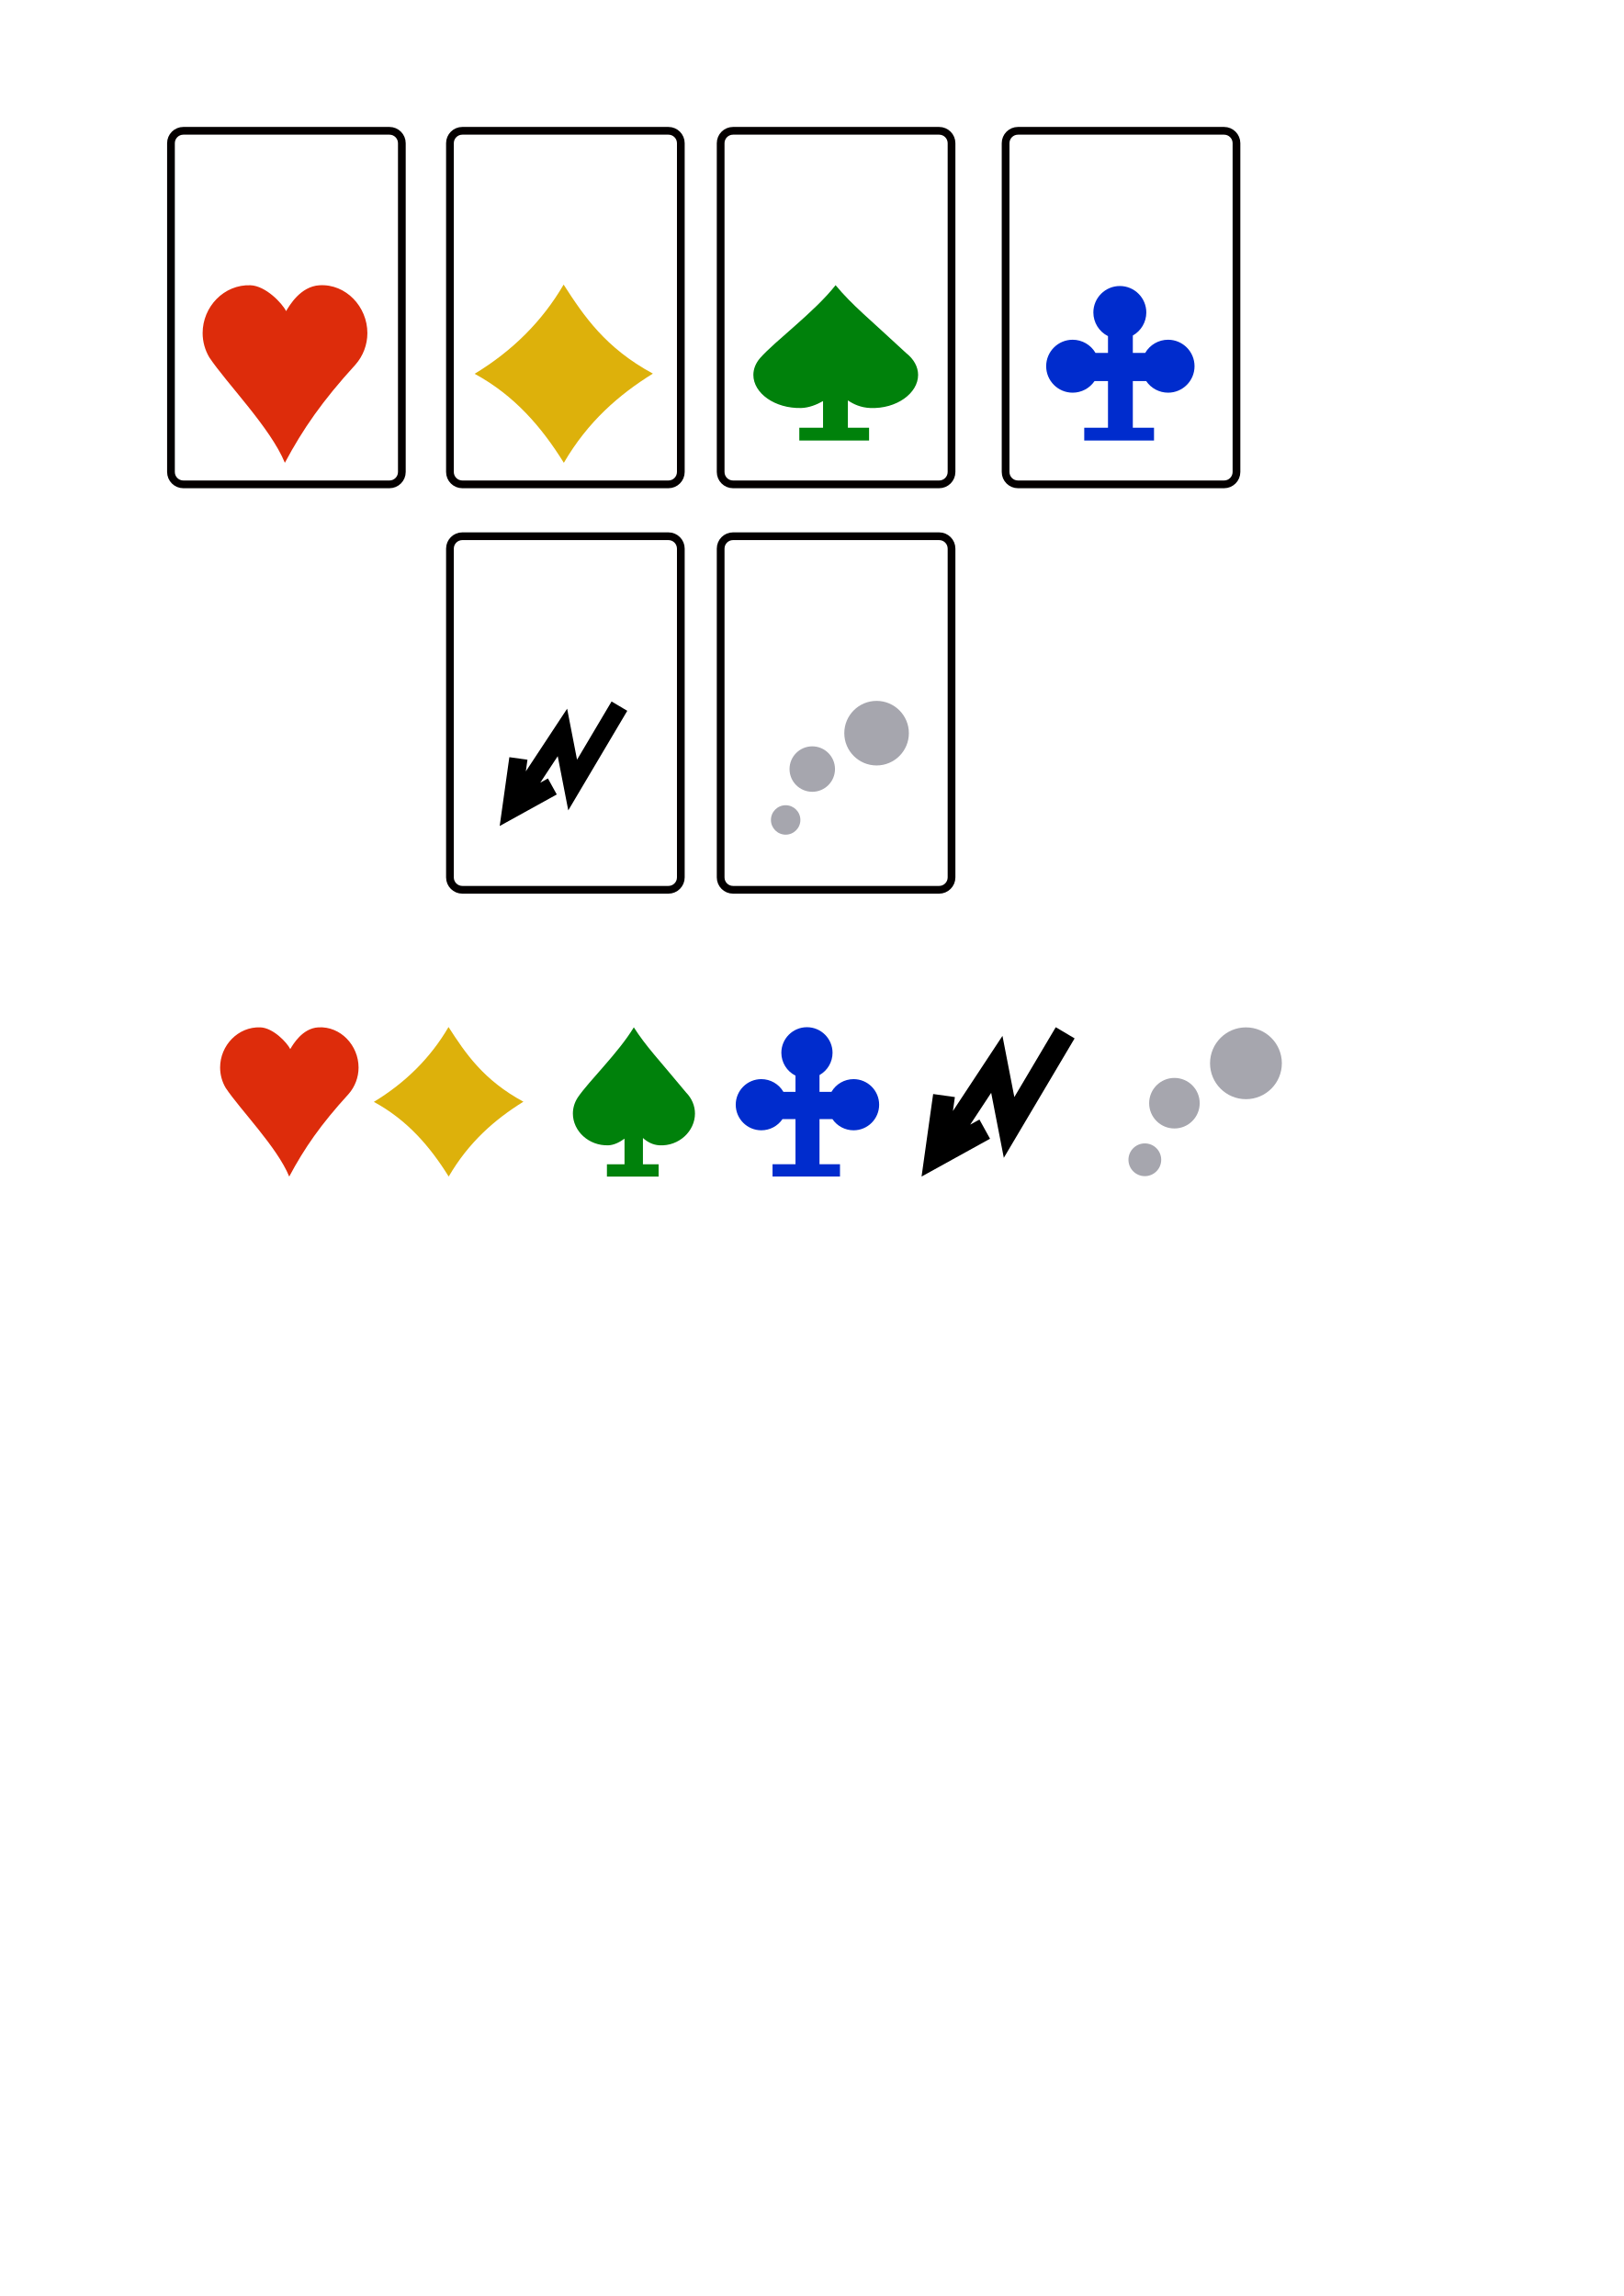
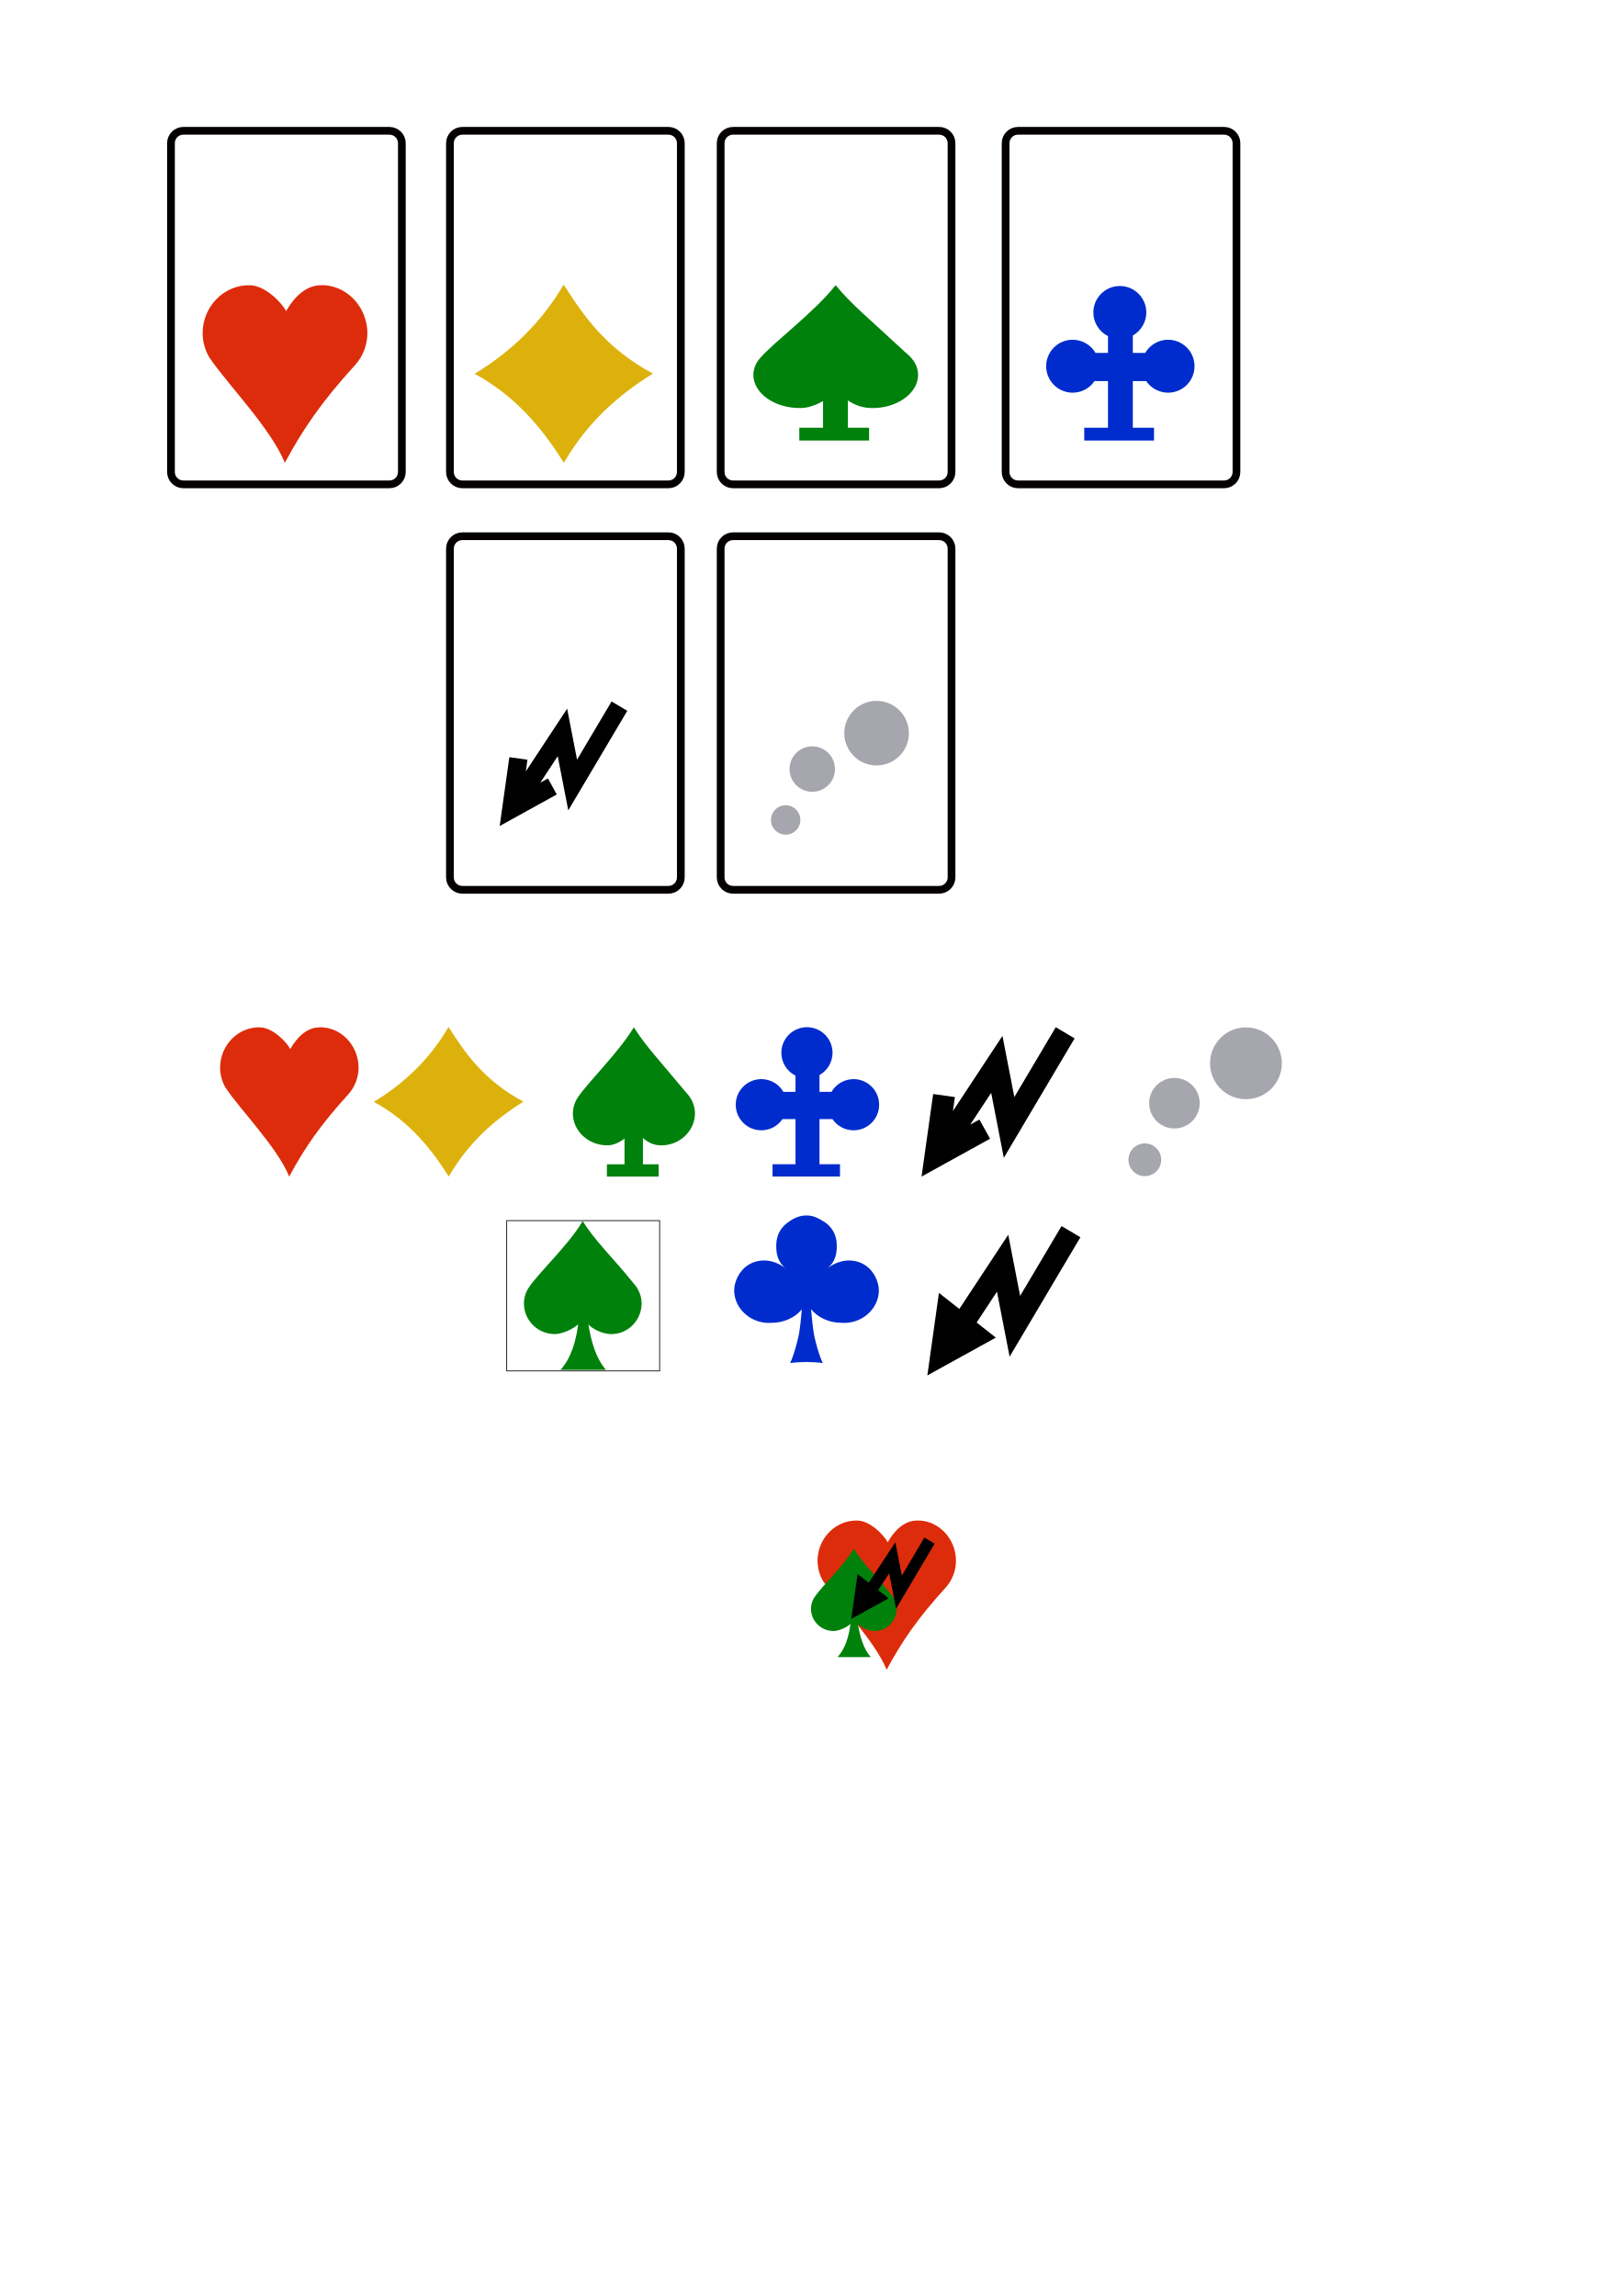
<svg xmlns="http://www.w3.org/2000/svg" width="210mm" height="297mm" viewBox="0 0 210 297" version="1.1" id="svg8">
  <defs id="defs2" />
  <g id="layer1">
+     <path style="fill:#002ccd;fill-opacity:1;stroke:none;stroke-width:0.378;stroke-linecap:square;stroke-linejoin:miter;stroke-miterlimit:4;stroke-dasharray:none;stroke-opacity:1" d="M 394.18 594.23 C 390.399 594.23 387.284 596.003 384.895 597.795 C 381.625 600.289 379.564 603.715 379.445 608.633 C 379.285 615.289 381.565 618.279 384.953 620.848 C 378.433 615.232 370.92 615.2 365.824 618.393 C 361.279 621.24 358.766 626.781 358.877 631.207 C 359.098 640.077 367.374 647.422 377.092 646.738 C 383.047 646.737 388.567 644.253 391.951 640.17 C 391.574 644.197 391.233 648.19 390.566 652.178 C 389.624 656.557 388.45 660.879 386.984 664.719 C 386.739 665.28 386.482 665.843 386.209 666.406 C 391.026 665.717 397.544 665.713 402.213 666.406 C 401.935 665.833 401.672 665.261 401.424 664.689 C 400.102 661.238 399.002 657.396 398.084 653.477 C 397.255 649.026 396.883 644.576 396.463 640.082 C 399.84 644.217 405.395 646.736 411.393 646.738 C 421.111 647.422 429.386 640.077 429.607 631.207 C 429.718 626.781 427.206 621.24 422.66 618.393 C 417.564 615.2 410.051 615.232 403.531 620.848 C 406.92 618.279 409.199 615.289 409.039 608.633 C 408.921 603.715 406.859 600.289 403.59 597.795 C 400.329 595.764 397.96 594.23 394.18 594.23 z " transform="scale(0.2645833)" id="path860" />
    <rect style="fill:none;fill-opacity:1;stroke:#040000;stroke-width:1;stroke-miterlimit:4;stroke-dasharray:none;stroke-opacity:1" id="rect815" width="29.86" height="45.735" x="22.112" y="16.92" rx="1.604" ry="1.604" />
    <path style="fill:#dd2c0b;fill-opacity:1;stroke:none;stroke-width:1;stroke-miterlimit:4;stroke-dasharray:none;stroke-opacity:1" d="m 36.843,59.867 c -1.84,-4.507 -7.513,-10.256 -9.77,-13.635 -0.564,-0.951 -0.863,-2.037 -0.866,-3.143 1.15e-4,-3.418 2.774,-6.315 6.19,-6.189 1.972,0.073 4.105,2.331 4.604,3.344 0.421,-0.699 1.848,-3.2 4.325,-3.344 3.412,-0.198 6.189,2.771 6.189,6.189 -0.002,1.503 -0.55,2.953 -1.543,4.081 -4.277,4.685 -6.777,8.292 -9.13,12.697 z" id="path817" />
    <flowRoot xml:space="preserve" id="flowRoot827" style="font-style:normal;font-weight:normal;font-size:10.583px;line-height:1.25;font-family:sans-serif;text-align:center;letter-spacing:0px;word-spacing:0px;text-anchor:middle;fill:#000000;fill-opacity:1;stroke:none;stroke-width:0.265" transform="translate(0.5291667)">
      <flowRegion id="flowRegion829" style="text-align:center;text-anchor:middle;stroke-width:0.265">
        <rect id="rect831" width="21.261" height="15.875" x="26.364" y="20.794" style="text-align:center;text-anchor:middle;stroke-width:0.265" />
      </flowRegion>
      <flowPara id="flowPara833" style="font-style:normal;font-variant:normal;font-weight:bold;font-stretch:normal;font-size:12.7px;font-family:sans-serif;-inkscape-font-specification:'sans-serif Bold';stroke-width:0.265">13</flowPara>
    </flowRoot>
    <rect ry="1.604" rx="1.604" y="16.92" x="58.193" height="45.735" width="29.86" id="rect835" style="fill:none;fill-opacity:1;stroke:#040000;stroke-width:1;stroke-miterlimit:4;stroke-dasharray:none;stroke-opacity:1" />
    <flowRoot transform="translate(36.61055)" style="font-style:normal;font-weight:normal;font-size:10.583px;line-height:1.25;font-family:sans-serif;text-align:center;letter-spacing:0px;word-spacing:0px;text-anchor:middle;fill:#000000;fill-opacity:1;stroke:none;stroke-width:0.265" id="flowRoot845" xml:space="preserve">
      <flowRegion style="text-align:center;text-anchor:middle;stroke-width:0.265" id="flowRegion841">
        <rect style="text-align:center;text-anchor:middle;stroke-width:0.265" y="20.794" x="26.364" height="15.875" width="21.261" id="rect839" />
      </flowRegion>
      <flowPara style="font-style:normal;font-variant:normal;font-weight:bold;font-stretch:normal;font-size:12.7px;font-family:sans-serif;-inkscape-font-specification:'sans-serif Bold';stroke-width:0.265" id="flowPara843">5</flowPara>
    </flowRoot>
    <path style="fill:#ddb10b;fill-opacity:1;stroke:none;stroke-width:1;stroke-miterlimit:4;stroke-dasharray:none;stroke-opacity:1" d="m 72.897,36.814 c 2.643,4.111 5.415,8.192 11.54,11.513 -4.376,2.724 -8.396,6.191 -11.513,11.54 C 70.053,55.247 66.537,51.144 61.385,48.354 66.313,45.366 70.15,41.52 72.897,36.814 Z" id="rect847" />
    <rect style="fill:none;fill-opacity:1;stroke:#040000;stroke-width:1;stroke-miterlimit:4;stroke-dasharray:none;stroke-opacity:1" id="rect852" width="29.86" height="45.735" x="93.205" y="16.92" rx="1.604" ry="1.604" />
    <flowRoot xml:space="preserve" id="flowRoot860" style="font-style:normal;font-weight:normal;font-size:10.583px;line-height:1.25;font-family:sans-serif;text-align:center;letter-spacing:0px;word-spacing:0px;text-anchor:middle;fill:#000000;fill-opacity:1;stroke:none;stroke-width:0.265" transform="translate(71.62286)">
      <flowRegion id="flowRegion856" style="text-align:center;text-anchor:middle;stroke-width:0.265">
        <rect id="rect854" width="21.261" height="15.875" x="26.364" y="20.794" style="text-align:center;text-anchor:middle;stroke-width:0.265" />
      </flowRegion>
      <flowPara id="flowPara858" style="font-style:normal;font-variant:normal;font-weight:bold;font-stretch:normal;font-size:12.7px;font-family:sans-serif;-inkscape-font-specification:'sans-serif Bold';stroke-width:0.265">11</flowPara>
    </flowRoot>
    <path style="fill:#00810b;fill-opacity:1;stroke:none;stroke-width:3.78;stroke-miterlimit:4;stroke-dasharray:none;stroke-opacity:1" d="M 408.455 139.428 C 398.149 152.552 378.878 166.713 371.529 175.076 C 369.397 177.564 368.267 180.401 368.258 183.293 C 368.258 192.23 378.741 199.804 391.652 199.475 C 395.334 199.381 399.161 197.892 402.322 196.09 L 402.322 209.127 L 390.715 209.127 L 390.715 215.377 L 424.822 215.377 L 424.822 209.127 L 414.465 209.127 L 414.465 195.748 C 417.168 197.618 420.802 199.29 425.398 199.475 C 438.296 199.992 448.791 192.23 448.791 183.293 C 448.783 179.364 446.713 175.572 442.961 172.623 C 424.783 155.676 416.644 149.299 408.455 139.428 z " transform="scale(0.2645833)" id="path864" />
    <rect ry="1.604" rx="1.604" y="16.92" x="130.058" height="45.735" width="29.86" id="rect871" style="fill:none;fill-opacity:1;stroke:#040000;stroke-width:1;stroke-miterlimit:4;stroke-dasharray:none;stroke-opacity:1" />
    <flowRoot transform="translate(108.4755)" style="font-style:normal;font-weight:normal;font-size:10.583px;line-height:1.25;font-family:sans-serif;text-align:center;letter-spacing:0px;word-spacing:0px;text-anchor:middle;fill:#000000;fill-opacity:1;stroke:none;stroke-width:0.265" id="flowRoot879" xml:space="preserve">
      <flowRegion style="text-align:center;text-anchor:middle;stroke-width:0.265" id="flowRegion875">
        <rect style="text-align:center;text-anchor:middle;stroke-width:0.265" y="20.794" x="26.364" height="15.875" width="21.261" id="rect873" />
      </flowRegion>
      <flowPara style="font-style:normal;font-variant:normal;font-weight:bold;font-stretch:normal;font-size:12.7px;font-family:sans-serif;-inkscape-font-specification:'sans-serif Bold';stroke-width:0.265" id="flowPara877">1</flowPara>
    </flowRoot>
    <path style="fill:#002ccd;fill-opacity:1;stroke:none;stroke-width:3.78;stroke-miterlimit:4;stroke-dasharray:none;stroke-opacity:1" d="M 547.398 139.832 A 12.943 12.943 0 0 0 534.457 152.775 A 12.943 12.943 0 0 0 541.607 164.334 L 541.607 172.537 L 535.504 172.537 A 12.943 12.943 0 0 0 524.332 166.098 A 12.943 12.943 0 0 0 511.391 179.039 A 12.943 12.943 0 0 0 524.332 191.982 A 12.943 12.943 0 0 0 535.045 186.301 L 541.607 186.301 L 541.607 209.127 L 530 209.127 L 530 215.377 L 564.107 215.377 L 564.107 209.127 L 553.75 209.127 L 553.75 186.301 L 560.271 186.301 A 12.943 12.943 0 0 0 570.971 191.982 A 12.943 12.943 0 0 0 583.914 179.039 A 12.943 12.943 0 0 0 570.971 166.098 A 12.943 12.943 0 0 0 559.795 172.537 L 553.75 172.537 L 553.75 164.035 A 12.943 12.943 0 0 0 560.342 152.775 A 12.943 12.943 0 0 0 547.398 139.832 z " transform="scale(0.2645833)" id="path881" />
    <rect style="fill:none;fill-opacity:1;stroke:#040000;stroke-width:1;stroke-miterlimit:4;stroke-dasharray:none;stroke-opacity:1" id="rect920" width="29.86" height="45.735" x="58.193" y="69.364" rx="1.604" ry="1.604" />
    <flowRoot xml:space="preserve" id="flowRoot928" style="font-style:normal;font-weight:normal;font-size:10.583px;line-height:1.25;font-family:sans-serif;text-align:center;letter-spacing:0px;word-spacing:0px;text-anchor:middle;fill:#000000;fill-opacity:1;stroke:none;stroke-width:0.265" transform="translate(36.61055,52.4442)">
      <flowRegion id="flowRegion924" style="text-align:center;text-anchor:middle;stroke-width:0.265">
        <rect id="rect922" width="21.261" height="15.875" x="26.364" y="20.794" style="text-align:center;text-anchor:middle;stroke-width:0.265" />
      </flowRegion>
      <flowPara id="flowPara926" style="font-style:normal;font-variant:normal;font-weight:bold;font-stretch:normal;font-size:12.7px;font-family:sans-serif;-inkscape-font-specification:'sans-serif Bold';stroke-width:0.265">Z</flowPara>
    </flowRoot>
    <rect ry="1.604" rx="1.604" y="69.364" x="93.205" height="45.735" width="29.86" id="rect932" style="fill:none;fill-opacity:1;stroke:#040000;stroke-width:1;stroke-miterlimit:4;stroke-dasharray:none;stroke-opacity:1" />
    <flowRoot transform="translate(71.62286,52.4442)" style="font-style:normal;font-weight:normal;font-size:10.583px;line-height:1.25;font-family:sans-serif;text-align:center;letter-spacing:0px;word-spacing:0px;text-anchor:middle;fill:#000000;fill-opacity:1;stroke:none;stroke-width:0.265" id="flowRoot940" xml:space="preserve">
      <flowRegion style="text-align:center;text-anchor:middle;stroke-width:0.265" id="flowRegion936">
        <rect style="text-align:center;text-anchor:middle;stroke-width:0.265" y="20.794" x="26.364" height="15.875" width="21.261" id="rect934" />
      </flowRegion>
      <flowPara style="font-style:normal;font-variant:normal;font-weight:bold;font-stretch:normal;font-size:12.7px;font-family:sans-serif;-inkscape-font-specification:'sans-serif Bold';stroke-width:0.265" id="flowPara938">N</flowPara>
    </flowRoot>
    <path style="color:#000000;font-style:normal;font-variant:normal;font-weight:normal;font-stretch:normal;font-size:medium;line-height:normal;font-family:sans-serif;font-variant-ligatures:normal;font-variant-position:normal;font-variant-caps:normal;font-variant-numeric:normal;font-variant-alternates:normal;font-feature-settings:normal;text-indent:0;text-align:start;text-decoration:none;text-decoration-line:none;text-decoration-style:solid;text-decoration-color:#000000;letter-spacing:normal;word-spacing:normal;text-transform:none;writing-mode:lr-tb;direction:ltr;text-orientation:mixed;dominant-baseline:auto;baseline-shift:baseline;text-anchor:start;white-space:normal;shape-padding:0;clip-rule:nonzero;display:inline;overflow:visible;visibility:visible;opacity:1;isolation:auto;mix-blend-mode:normal;color-interpolation:sRGB;color-interpolation-filters:linearRGB;solid-color:#000000;solid-opacity:1;vector-effect:none;fill:#000000;fill-opacity:1;fill-rule:nonzero;stroke:none;stroke-width:8.939;stroke-linecap:butt;stroke-linejoin:miter;stroke-miterlimit:4;stroke-dasharray:none;stroke-dashoffset:0;stroke-opacity:1;color-rendering:auto;image-rendering:auto;shape-rendering:auto;text-rendering:auto;enable-background:accumulate" d="M 298.945 342.955 L 282.07 371.42 L 277.227 346.484 L 257.039 377.115 L 257.215 375.855 L 257.834 371.428 L 248.984 370.188 L 248.355 374.615 L 244.26 403.826 L 268.25 390.576 L 272.162 388.412 L 267.838 380.588 L 264.086 382.662 L 272.629 369.699 L 277.781 396.193 L 306.629 347.51 L 298.945 342.955 z " transform="scale(0.2645833)" id="path944" />
    <path id="path952" style="fill:#a6a6ae;fill-opacity:1;stroke:none;stroke-width:2.365;stroke-linecap:square;stroke-linejoin:miter;stroke-miterlimit:4;stroke-dasharray:none;stroke-opacity:1" d="m 117.548,94.839 a 4.176,4.176 0 0 1 -4.176,4.176 4.176,4.176 0 0 1 -4.176,-4.176 4.176,4.176 0 0 1 4.176,-4.176 4.176,4.176 0 0 1 4.176,4.176 z m -9.555,4.644 a 2.94,2.94 0 0 1 -2.94,2.94 2.94,2.94 0 0 1 -2.94,-2.94 2.94,2.94 0 0 1 2.94,-2.94 2.94,2.94 0 0 1 2.94,2.94 z m -4.477,6.582 a 1.904,1.904 0 0 1 -1.904,1.904 1.904,1.904 0 0 1 -1.904,-1.904 1.904,1.904 0 0 1 1.904,-1.904 1.904,1.904 0 0 1 1.904,1.904 z" />
    <path id="path963" d="m 37.405,152.194 c -1.546,-3.788 -6.313,-8.618 -8.21,-11.458 -0.474,-0.8 -0.725,-1.712 -0.727,-2.641 9.7e-5,-2.873 2.331,-5.307 5.202,-5.201 1.657,0.061 3.449,1.959 3.869,2.81 0.354,-0.587 1.553,-2.69 3.634,-2.81 2.868,-0.166 5.201,2.329 5.201,5.201 -0.001,1.263 -0.462,2.482 -1.296,3.43 -3.594,3.937 -5.695,6.968 -7.672,10.67 z" style="fill:#dd2c0b;fill-opacity:1;stroke:none;stroke-width:1;stroke-miterlimit:4;stroke-dasharray:none;stroke-opacity:1" />
    <path id="path974" d="m 58.01,132.85 c 2.218,3.45 4.544,6.875 9.683,9.661 -3.672,2.286 -7.045,5.195 -9.661,9.683 -2.409,-3.877 -5.36,-7.319 -9.683,-9.661 4.135,-2.507 7.356,-5.735 9.661,-9.683 z" style="fill:#ddb10b;fill-opacity:1;stroke:none;stroke-width:1;stroke-miterlimit:4;stroke-dasharray:none;stroke-opacity:1" />
    <path id="path985" d="m 81.975,132.89 c -2.021,3.336 -5.8,6.935 -7.241,9.061 -0.418,0.632 -0.64,1.353 -0.641,2.088 8.8e-5,2.272 2.056,4.197 4.587,4.113 0.722,-0.024 1.472,-0.402 2.092,-0.86 v 3.314 h -2.276 v 1.589 h 6.688 v -1.589 h -2.031 v -3.4 c 0.53,0.475 1.243,0.9 2.144,0.947 2.529,0.132 4.587,-1.841 4.587,-4.113 -0.002,-0.998 -0.408,-1.962 -1.143,-2.712 -3.564,-4.307 -5.16,-5.928 -6.766,-8.437 z" style="fill:#00810b;fill-opacity:1;stroke:none;stroke-width:1;stroke-miterlimit:4;stroke-dasharray:none;stroke-opacity:1" />
    <path id="path1023" d="m 104.365,132.874 a 3.31,3.31 0 0 0 -3.31,3.31 3.31,3.31 0 0 0 1.829,2.956 v 2.098 h -1.561 a 3.31,3.31 0 0 0 -2.857,-1.647 3.31,3.31 0 0 0 -3.31,3.31 3.31,3.31 0 0 0 3.31,3.31 3.31,3.31 0 0 0 2.74,-1.453 h 1.678 v 5.838 h -2.968 v 1.598 h 8.723 v -1.598 h -2.649 v -5.838 h 1.668 a 3.31,3.31 0 0 0 2.736,1.453 3.31,3.31 0 0 0 3.31,-3.31 3.31,3.31 0 0 0 -3.31,-3.31 3.31,3.31 0 0 0 -2.858,1.647 h -1.546 v -2.174 a 3.31,3.31 0 0 0 1.686,-2.88 3.31,3.31 0 0 0 -3.31,-3.31 z" style="fill:#002ccd;fill-opacity:1;stroke:none;stroke-width:1;stroke-miterlimit:4;stroke-dasharray:none;stroke-opacity:1" />
    <path id="path1039" d="m 136.545,132.876 -5.356,9.034 -1.537,-7.914 -6.407,9.721 0.056,-0.4 0.197,-1.405 -2.809,-0.394 -0.2,1.405 -1.3,9.27 7.614,-4.205 1.242,-0.687 -1.372,-2.483 -1.191,0.658 2.711,-4.114 1.635,8.408 9.155,-15.45 z" style="color:#000000;font-style:normal;font-variant:normal;font-weight:normal;font-stretch:normal;font-size:medium;line-height:normal;font-family:sans-serif;font-variant-ligatures:normal;font-variant-position:normal;font-variant-caps:normal;font-variant-numeric:normal;font-variant-alternates:normal;font-feature-settings:normal;text-indent:0;text-align:start;text-decoration:none;text-decoration-line:none;text-decoration-style:solid;text-decoration-color:#000000;letter-spacing:normal;word-spacing:normal;text-transform:none;writing-mode:lr-tb;direction:ltr;text-orientation:mixed;dominant-baseline:auto;baseline-shift:baseline;text-anchor:start;white-space:normal;shape-padding:0;clip-rule:nonzero;display:inline;overflow:visible;visibility:visible;opacity:1;isolation:auto;mix-blend-mode:normal;color-interpolation:sRGB;color-interpolation-filters:linearRGB;solid-color:#000000;solid-opacity:1;vector-effect:none;fill:#000000;fill-opacity:1;fill-rule:nonzero;stroke:none;stroke-width:2.365;stroke-linecap:butt;stroke-linejoin:miter;stroke-miterlimit:4;stroke-dasharray:none;stroke-dashoffset:0;stroke-opacity:1;color-rendering:auto;image-rendering:auto;shape-rendering:auto;text-rendering:auto;enable-background:accumulate" />
    <path d="m 165.787,137.541 a 4.644,4.644 0 0 1 -4.644,4.644 4.644,4.644 0 0 1 -4.644,-4.644 4.644,4.644 0 0 1 4.644,-4.644 4.644,4.644 0 0 1 4.644,4.644 z m -10.625,5.164 a 3.269,3.269 0 0 1 -3.269,3.269 3.269,3.269 0 0 1 -3.269,-3.269 3.269,3.269 0 0 1 3.269,-3.269 3.269,3.269 0 0 1 3.269,3.269 z m -4.978,7.318 a 2.118,2.118 0 0 1 -2.118,2.118 2.118,2.118 0 0 1 -2.118,-2.118 2.118,2.118 0 0 1 2.118,-2.118 2.118,2.118 0 0 1 2.118,2.118 z" style="fill:#a6a6ae;fill-opacity:1;stroke:none;stroke-width:2.365;stroke-linecap:square;stroke-linejoin:miter;stroke-miterlimit:4;stroke-dasharray:none;stroke-opacity:1" id="path1054" />
+     <rect style="fill:none;fill-opacity:1;stroke:#000000;stroke-width:0.1;stroke-linecap:square;stroke-linejoin:miter;stroke-miterlimit:4;stroke-dasharray:none;stroke-opacity:1" id="rect855" width="19.778" height="19.444" x="65.535" y="157.893" />
+     <path style="fill:#00810b;fill-opacity:1;stroke:none;stroke-width:3.78;stroke-miterlimit:4;stroke-dasharray:none;stroke-opacity:1" d="m 284.828,596.947 c -6.687,11.593 -21.189,24.795 -26.547,32.816 -1.417,2.29 -2.168,4.9 -2.174,7.562 2.9e-4,8.227 6.968,15.2 15.551,14.896 3.243,-0.115 8.638,-2.48 10.963,-4.787 -1.074,8.271 -3.435,16.565 -8.656,22.316 h 22.268 c -5.032,-5.82 -7.208,-13.886 -8.646,-22.275 1.858,2.176 6.678,4.533 10.504,4.746 8.573,0.477 15.55,-6.67 15.551,-14.896 -0.004,-3.617 -1.383,-7.107 -3.877,-9.822 -10.496,-13.015 -18.908,-20.761 -24.936,-30.557 z" transform="scale(0.2645833)" id="path875" />
+     <path style="color:#000000;font-style:normal;font-variant:normal;font-weight:normal;font-stretch:normal;font-size:medium;line-height:normal;font-family:sans-serif;font-variant-ligatures:normal;font-variant-position:normal;font-variant-caps:normal;font-variant-numeric:normal;font-variant-alternates:normal;font-feature-settings:normal;text-indent:0;text-align:start;text-decoration:none;text-decoration-line:none;text-decoration-style:solid;text-decoration-color:#000000;letter-spacing:normal;word-spacing:normal;text-transform:none;writing-mode:lr-tb;direction:ltr;text-orientation:mixed;dominant-baseline:auto;baseline-shift:baseline;text-anchor:start;white-space:normal;shape-padding:0;clip-rule:nonzero;display:inline;overflow:visible;visibility:visible;opacity:1;isolation:auto;mix-blend-mode:normal;color-interpolation:sRGB;color-interpolation-filters:linearRGB;solid-color:#000000;solid-opacity:1;vector-effect:none;fill:#000000;fill-opacity:1;fill-rule:nonzero;stroke:none;stroke-width:2.365;stroke-linecap:butt;stroke-linejoin:miter;stroke-miterlimit:4;stroke-dasharray:none;stroke-dashoffset:0;stroke-opacity:1;color-rendering:auto;image-rendering:auto;shape-rendering:auto;text-rendering:auto;enable-background:accumulate" d="m 137.293,158.6 -5.356,9.034 -1.537,-7.914 -6.325,9.597 -2.395,-1.884 c -0.076,-0.068 -0.155,-0.133 -0.243,-0.191 l -0.199,1.405 -1.3,9.27 7.614,-4.205 1.241,-0.687 -2.48,-1.95 2.629,-3.988 1.635,8.408 9.156,-15.451 z" id="path886" />
+     <path style="fill:#dd2c0b;fill-opacity:1;stroke:none;stroke-width:1;stroke-miterlimit:4;stroke-dasharray:none;stroke-opacity:1" d="m 114.673,215.991 c -1.546,-3.788 -6.313,-8.618 -8.21,-11.458 -0.474,-0.8 -0.725,-1.712 -0.727,-2.641 1e-4,-2.873 2.331,-5.307 5.202,-5.201 1.657,0.061 3.449,1.959 3.869,2.81 0.354,-0.587 1.553,-2.69 3.634,-2.81 2.868,-0.166 5.201,2.329 5.201,5.201 -0.001,1.263 -0.462,2.482 -1.296,3.43 -3.594,3.937 -5.695,6.968 -7.672,10.67 z" id="path858" />
+     <path id="path865" d="m 110.421,200.331 c -1.288,2.233 -4.082,4.776 -5.114,6.321 -0.273,0.441 -0.418,0.944 -0.419,1.457 6e-5,1.585 1.342,2.928 2.996,2.87 0.625,-0.022 1.664,-0.478 2.112,-0.922 -0.207,1.593 -0.662,3.191 -1.667,4.299 h 4.289 c -0.969,-1.121 -1.389,-2.675 -1.666,-4.291 0.358,0.419 1.286,0.873 2.023,0.914 1.651,0.092 2.996,-1.285 2.996,-2.87 -8e-4,-0.697 -0.266,-1.369 -0.747,-1.892 -2.022,-2.507 -3.642,-3.999 -4.803,-5.886 z" style="fill:#00810b;fill-opacity:1;stroke:none;stroke-width:1;stroke-miterlimit:4;stroke-dasharray:none;stroke-opacity:1" />
+     <path id="path861" d="m 119.555,198.891 -2.918,4.922 -0.838,-4.312 -3.446,5.229 -1.305,-1.026 c -0.041,-0.037 -0.085,-0.072 -0.132,-0.104 l -0.109,0.766 -0.708,5.051 4.148,-2.291 0.676,-0.374 -1.351,-1.063 1.432,-2.173 0.891,4.581 4.988,-8.418 z" style="color:#000000;font-style:normal;font-variant:normal;font-weight:normal;font-stretch:normal;font-size:medium;line-height:normal;font-family:sans-serif;font-variant-ligatures:normal;font-variant-position:normal;font-variant-caps:normal;font-variant-numeric:normal;font-variant-alternates:normal;font-feature-settings:normal;text-indent:0;text-align:start;text-decoration:none;text-decoration-line:none;text-decoration-style:solid;text-decoration-color:#000000;letter-spacing:normal;word-spacing:normal;text-transform:none;writing-mode:lr-tb;direction:ltr;text-orientation:mixed;dominant-baseline:auto;baseline-shift:baseline;text-anchor:start;white-space:normal;shape-padding:0;clip-rule:nonzero;display:inline;overflow:visible;visibility:visible;opacity:1;isolation:auto;mix-blend-mode:normal;color-interpolation:sRGB;color-interpolation-filters:linearRGB;solid-color:#000000;solid-opacity:1;vector-effect:none;fill:#000000;fill-opacity:1;fill-rule:nonzero;stroke:none;stroke-width:2.365;stroke-linecap:butt;stroke-linejoin:miter;stroke-miterlimit:4;stroke-dasharray:none;stroke-dashoffset:0;stroke-opacity:1;color-rendering:auto;image-rendering:auto;shape-rendering:auto;text-rendering:auto;enable-background:accumulate" />
  </g>
</svg>
